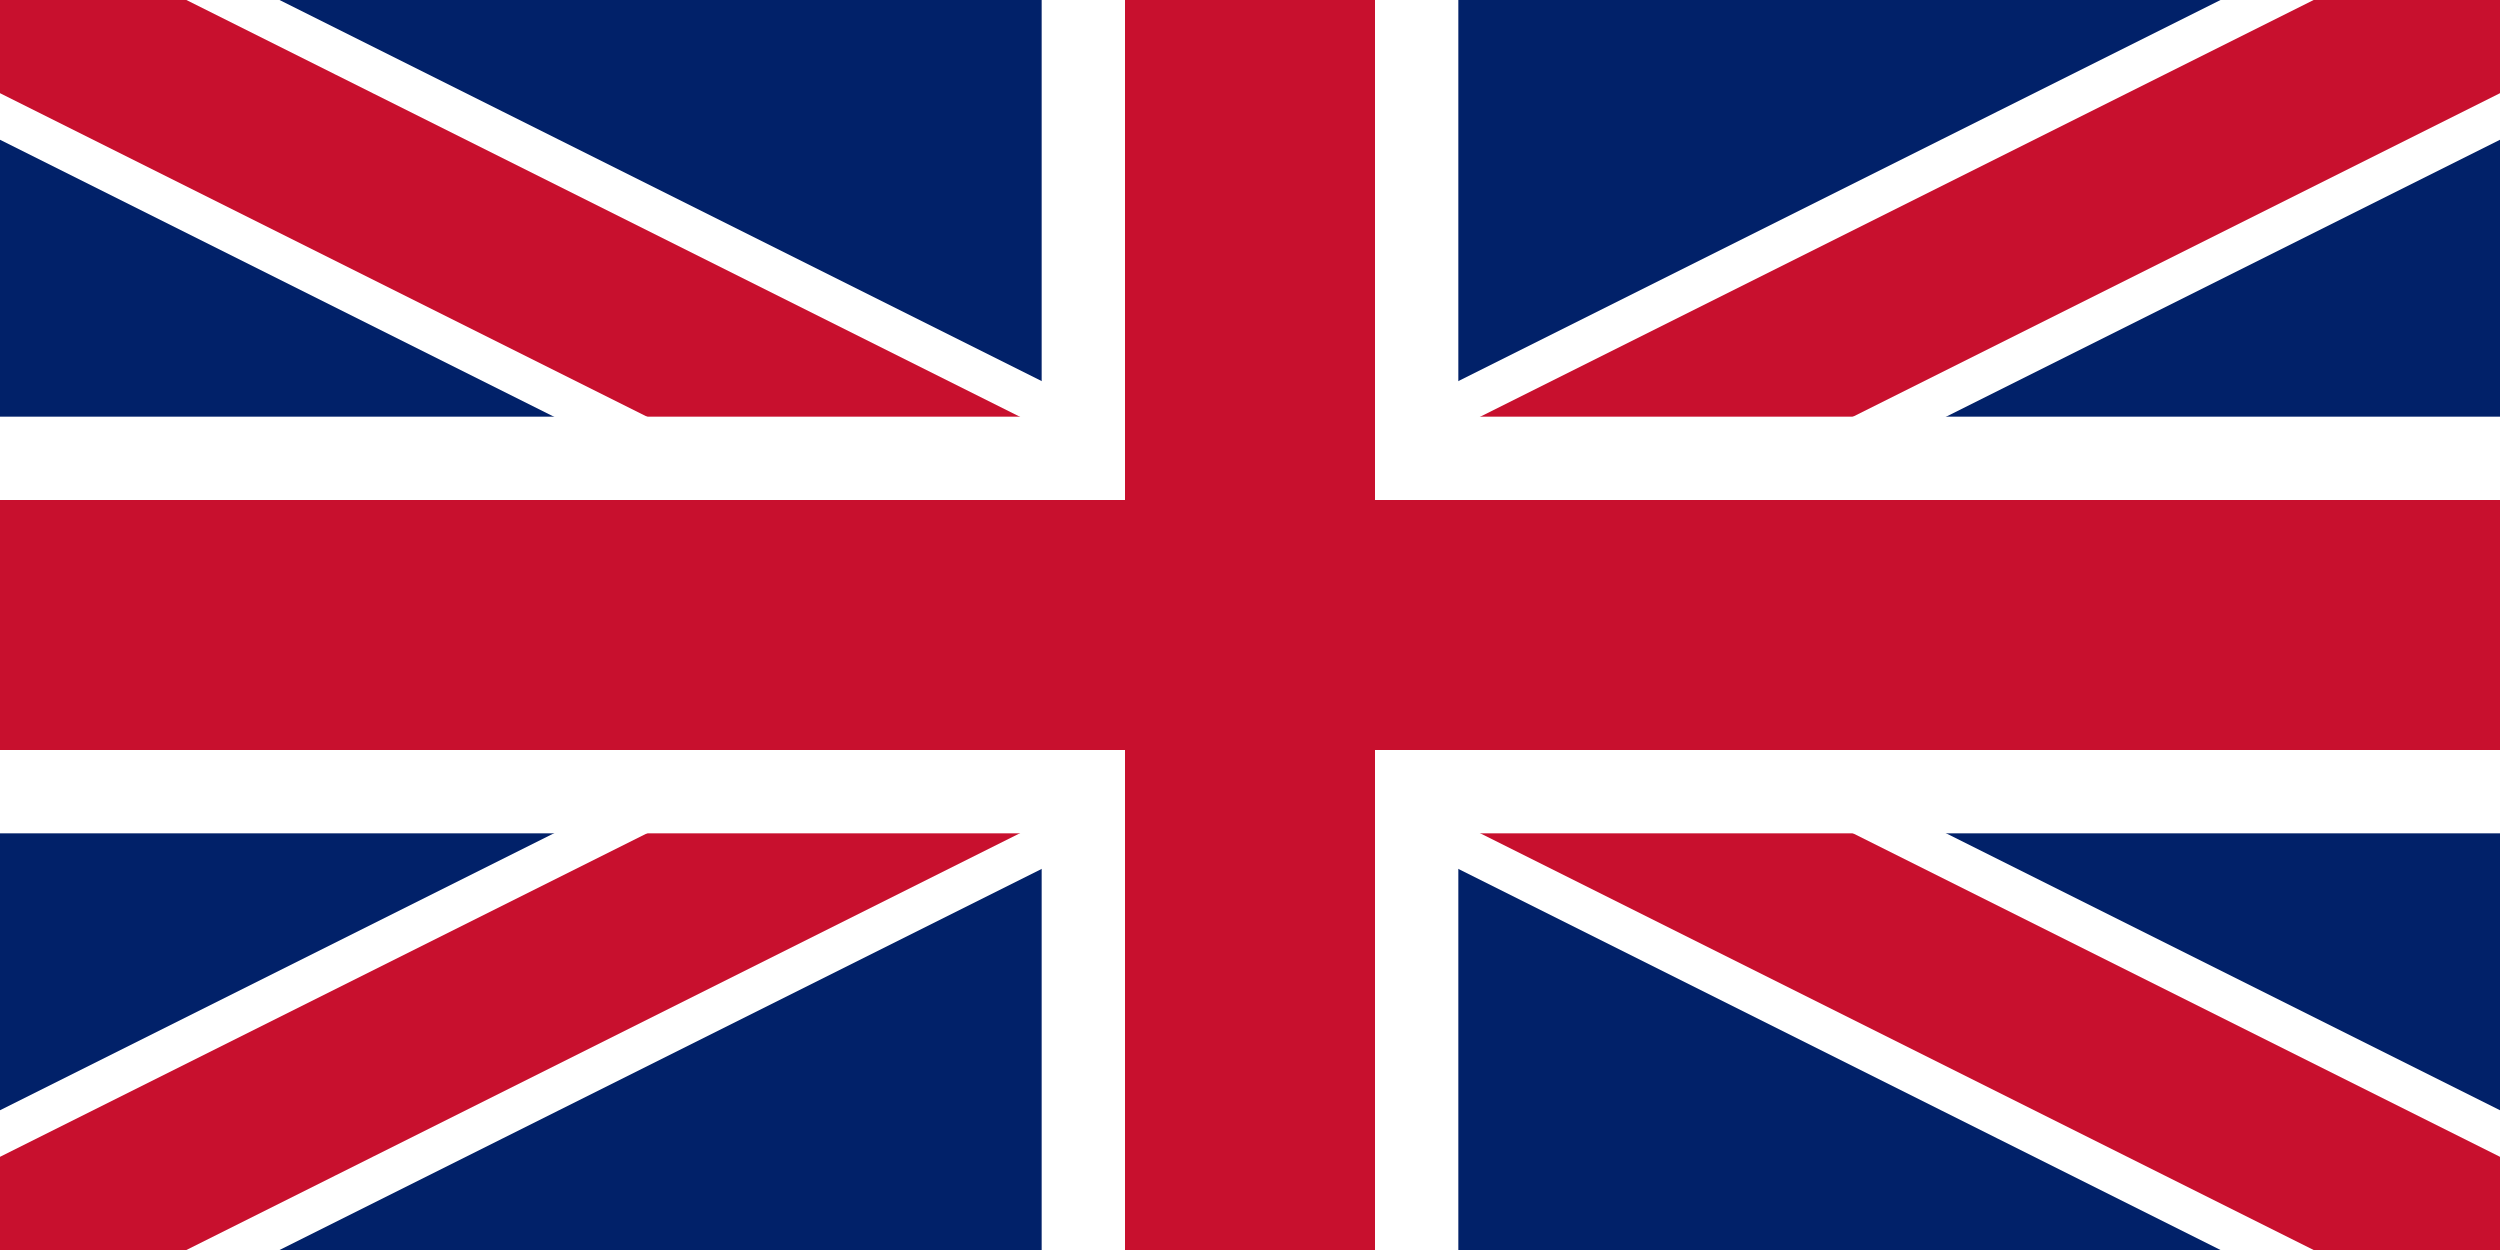
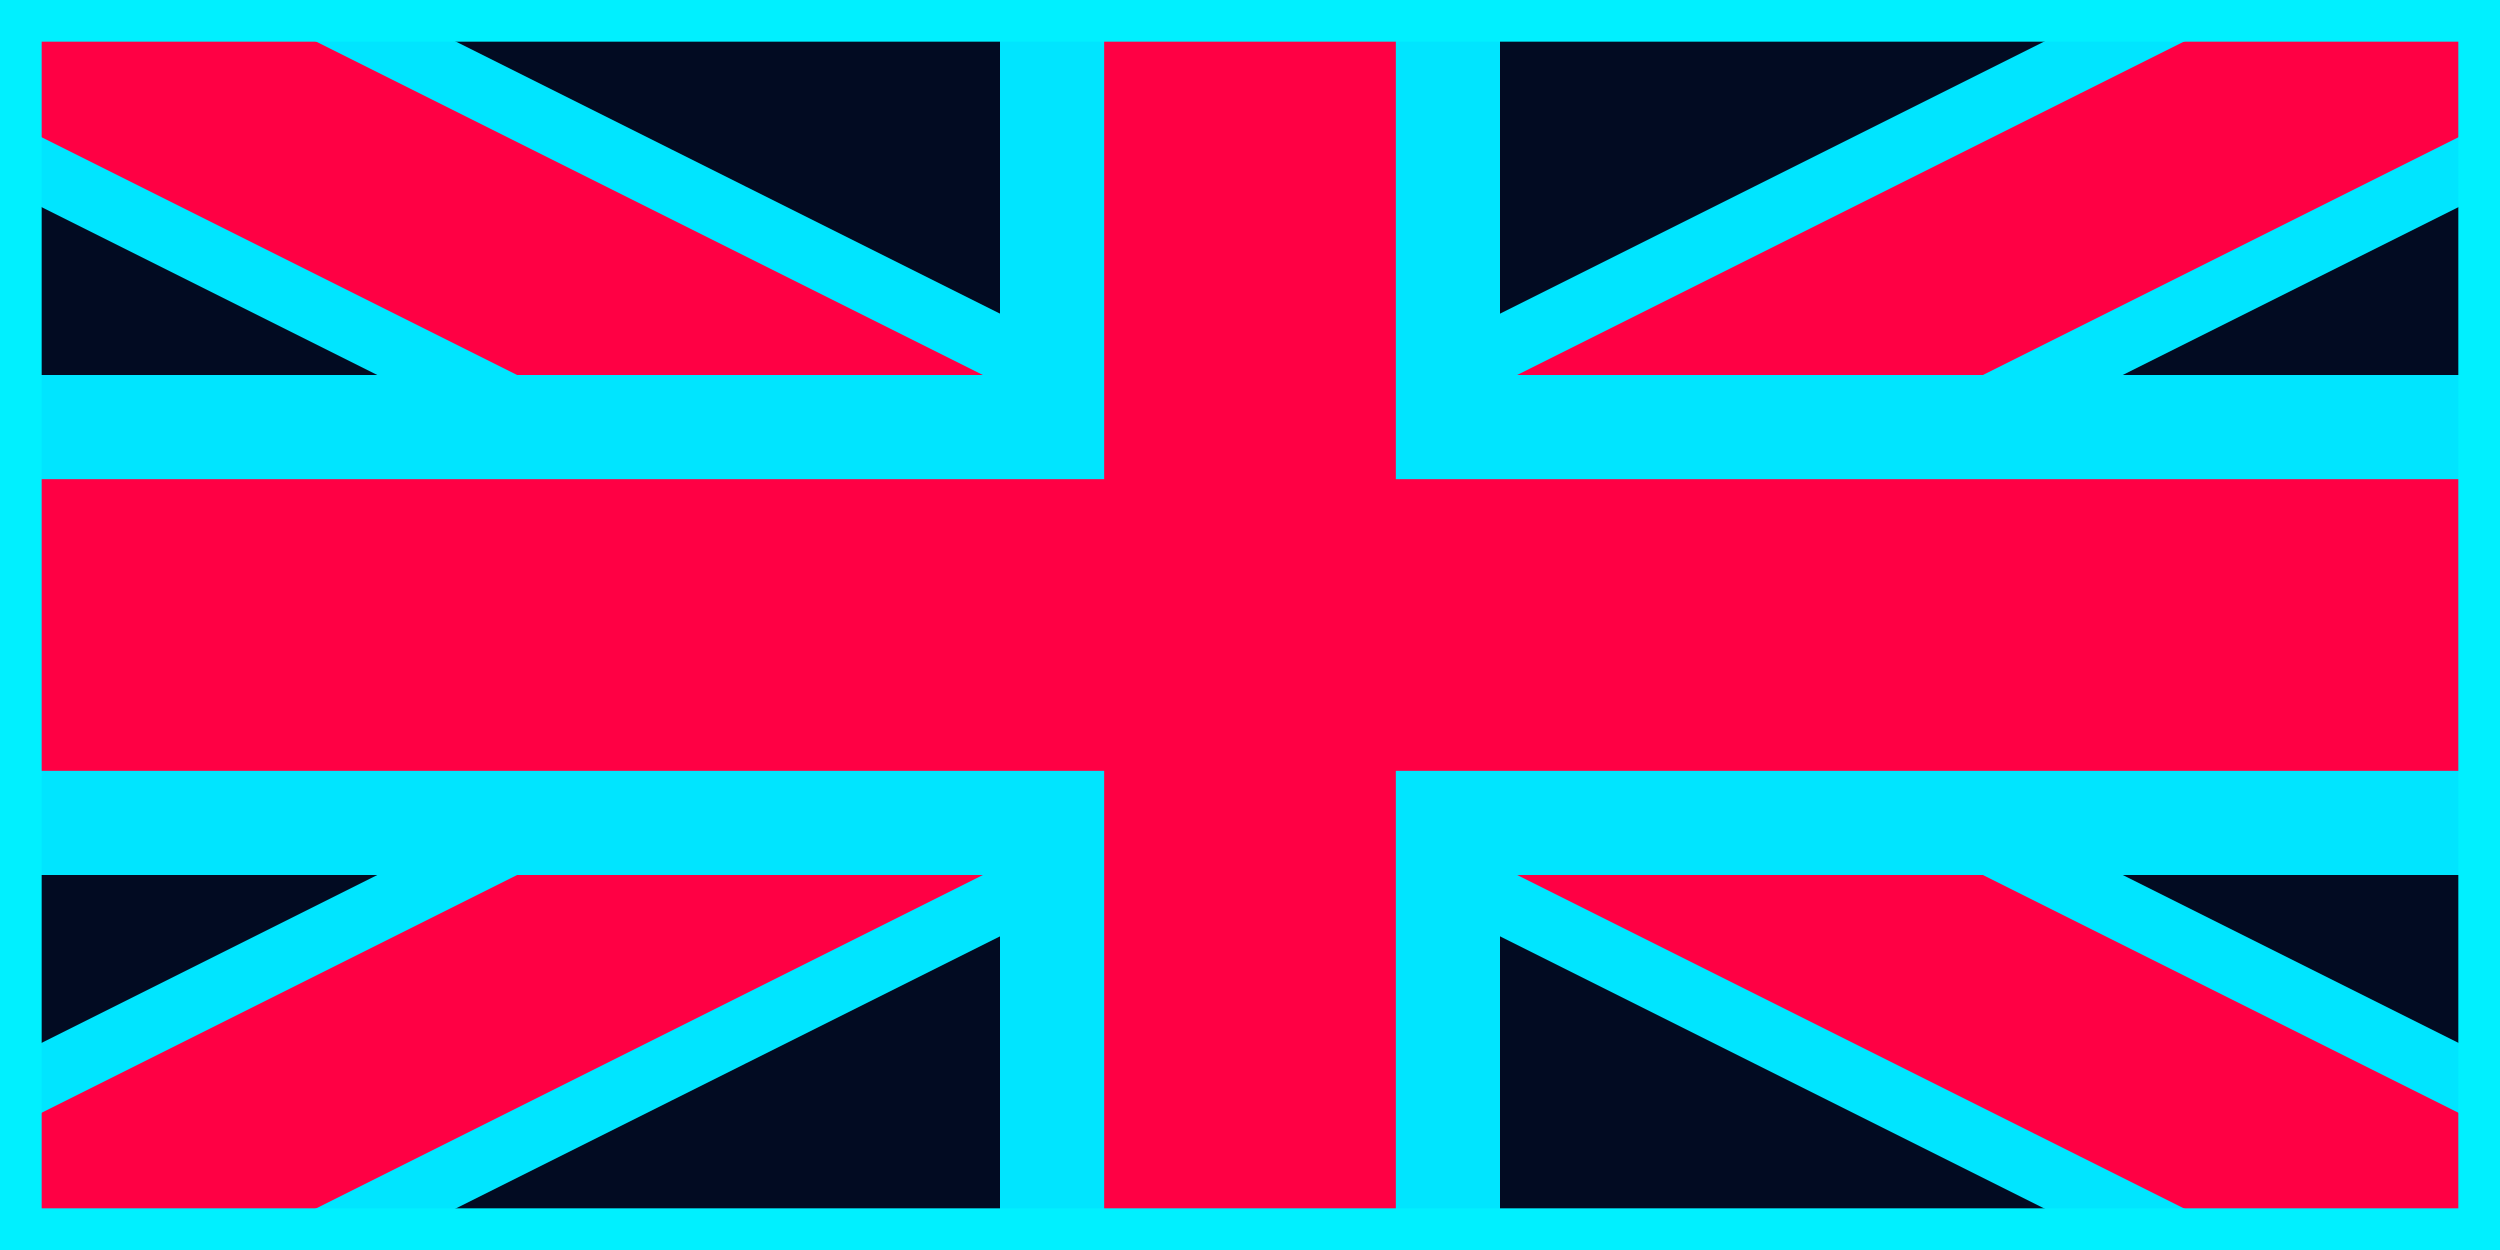
<svg xmlns="http://www.w3.org/2000/svg" viewBox="0 0 60 30">
-   <rect width="60" height="30" fill="#012169" />
-   <path d="M0,0 L60,30 M60,0 L0,30" stroke="#ffffff" stroke-width="6" />
-   <path d="M0,0 L60,30 M60,0 L0,30" stroke="#C8102E" stroke-width="4" />
-   <path d="M30,0 V30 M0,15 H60" stroke="#ffffff" stroke-width="10" />
-   <path d="M30,0 V30 M0,15 H60" stroke="#C8102E" stroke-width="6" />
+   <rect width="60" height="30" fill="#020B22" />
+   <path d="M0,0 L60,30 M60,0 L0,30" stroke="#00E5FF" stroke-width="8" />
+   <path d="M0,0 L60,30 M60,0 L0,30" stroke="#FF0044" stroke-width="5" />
+   <path d="M30,0 V30 M0,15 H60" stroke="#00E5FF" stroke-width="12" />
+   <path d="M30,0 V30 M0,15 H60" stroke="#FF0044" stroke-width="7" />
+   <rect width="60" height="30" fill="none" stroke="#00F0FF" stroke-width="2" />
</svg>
